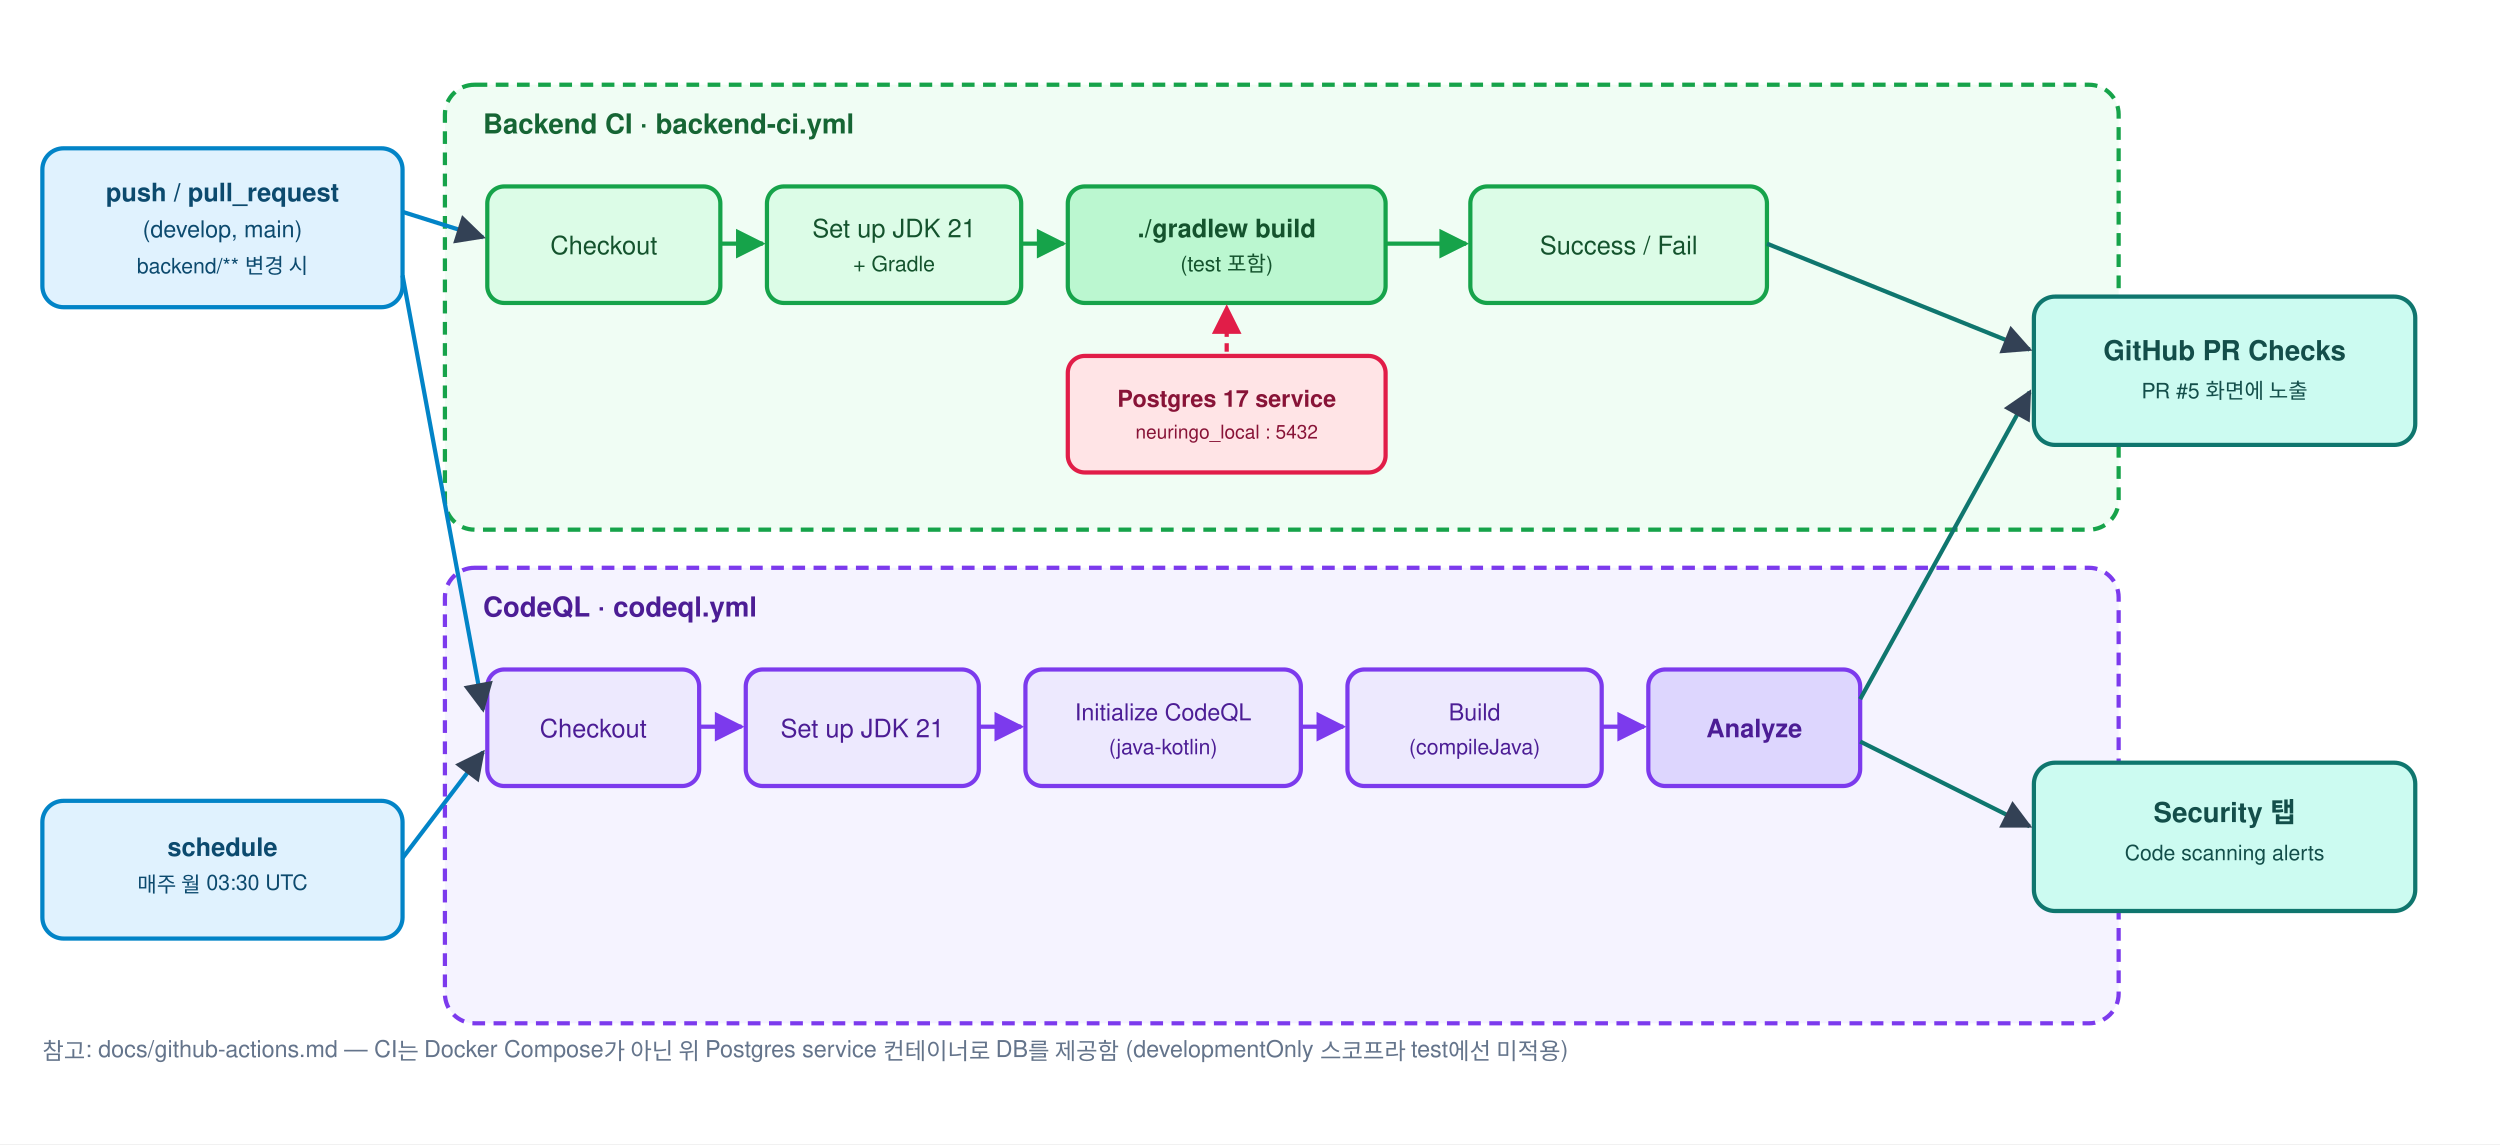
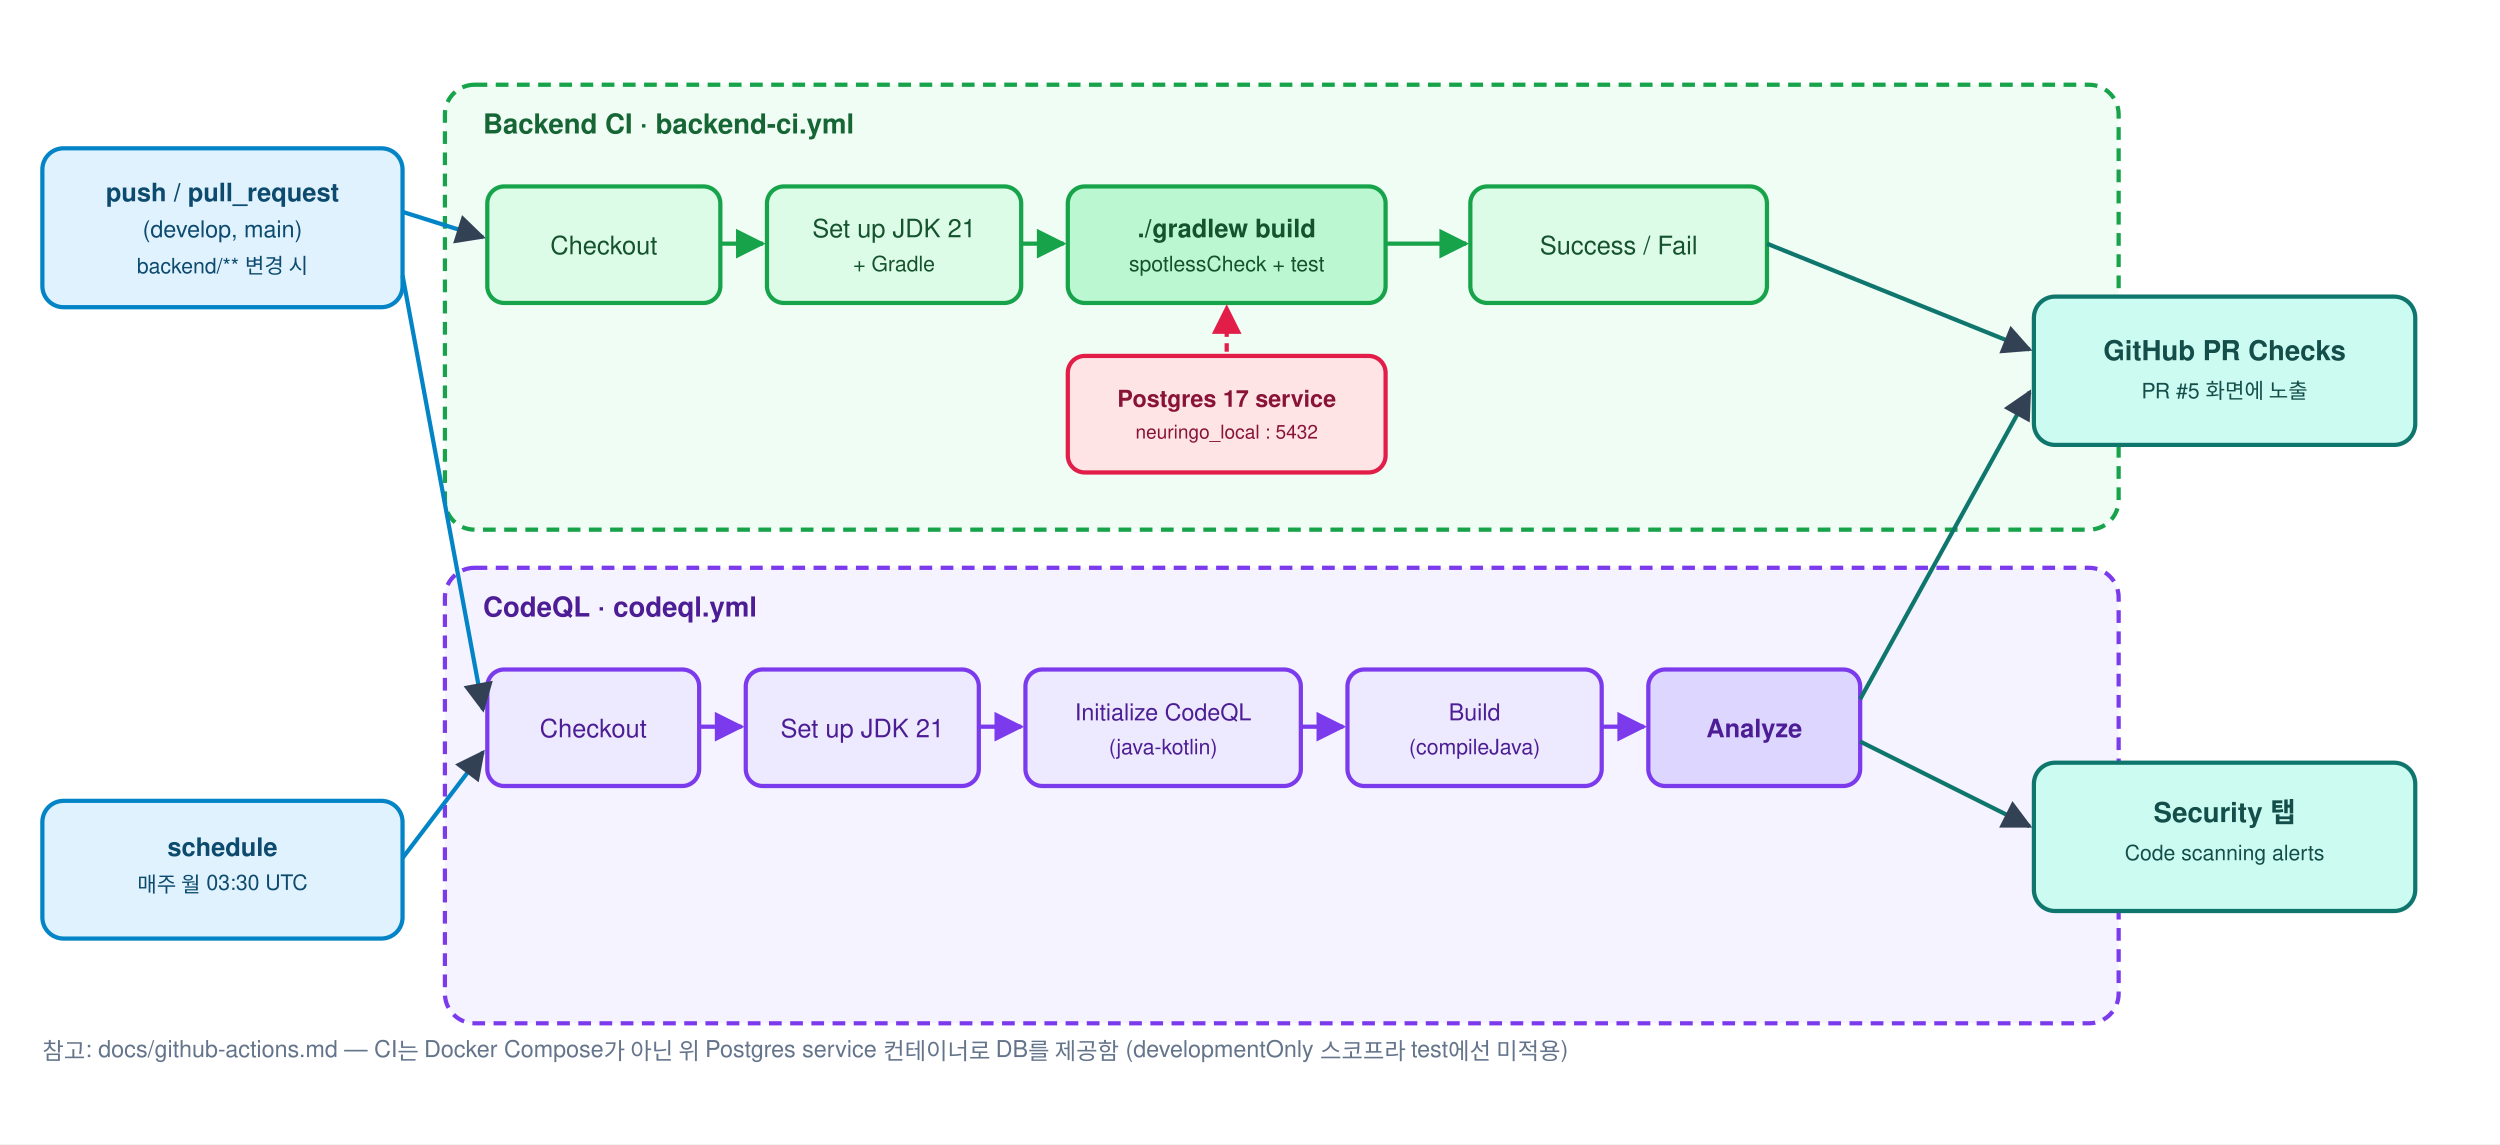
<svg xmlns="http://www.w3.org/2000/svg" viewBox="0 0 1180 540" font-family="Segoe UI, Helvetica, Arial, sans-serif">
  <defs>
    <marker id="arrow" viewBox="0 0 10 10" refX="9" refY="5" markerWidth="7" markerHeight="7" orient="auto-start-reverse">
      <path d="M0,0 L10,5 L0,10 z" fill="#334155" />
    </marker>
    <marker id="arrow-green" viewBox="0 0 10 10" refX="9" refY="5" markerWidth="7" markerHeight="7" orient="auto-start-reverse">
      <path d="M0,0 L10,5 L0,10 z" fill="#16a34a" />
    </marker>
    <marker id="arrow-violet" viewBox="0 0 10 10" refX="9" refY="5" markerWidth="7" markerHeight="7" orient="auto-start-reverse">
      <path d="M0,0 L10,5 L0,10 z" fill="#7c3aed" />
    </marker>
    <marker id="arrow-rose" viewBox="0 0 10 10" refX="9" refY="5" markerWidth="7" markerHeight="7" orient="auto-start-reverse">
      <path d="M0,0 L10,5 L0,10 z" fill="#e11d48" />
    </marker>
  </defs>
  <rect x="0" y="0" width="1180" height="540" fill="#ffffff" />
  <rect x="20" y="70" width="170" height="75" rx="10" fill="#e0f2fe" stroke="#0284c7" stroke-width="2" />
  <text x="105" y="95" text-anchor="middle" font-size="12" font-weight="600" fill="#0c4a6e">push / pull_request</text>
  <text x="105" y="112" text-anchor="middle" font-size="11" fill="#0c4a6e">(develop, main)</text>
  <text x="105" y="129" text-anchor="middle" font-size="10" fill="#0c4a6e">backend/** 변경 시</text>
  <rect x="20" y="378" width="170" height="65" rx="10" fill="#e0f2fe" stroke="#0284c7" stroke-width="2" />
  <text x="105" y="404" text-anchor="middle" font-size="12" font-weight="600" fill="#0c4a6e">schedule</text>
  <text x="105" y="421" text-anchor="middle" font-size="10" fill="#0c4a6e">매주 월 03:30 UTC</text>
  <rect x="210" y="40" width="790" height="210" rx="14" fill="#f0fdf4" stroke="#16a34a" stroke-width="2" stroke-dasharray="6,4" />
  <text x="228" y="63" font-size="13" font-weight="700" fill="#166534">Backend CI · backend-ci.yml</text>
  <rect x="230" y="88" width="110" height="55" rx="8" fill="#dcfce7" stroke="#16a34a" stroke-width="2" />
  <text x="285" y="120" text-anchor="middle" font-size="12" fill="#14532d">Checkout</text>
  <rect x="362" y="88" width="120" height="55" rx="8" fill="#dcfce7" stroke="#16a34a" stroke-width="2" />
  <text x="422" y="112" text-anchor="middle" font-size="12" fill="#14532d">Set up JDK 21</text>
  <text x="422" y="128" text-anchor="middle" font-size="10" fill="#14532d">+ Gradle</text>
  <rect x="504" y="88" width="150" height="55" rx="8" fill="#bbf7d0" stroke="#16a34a" stroke-width="2" />
  <text x="579" y="112" text-anchor="middle" font-size="12" font-weight="600" fill="#14532d">./gradlew build</text>
-   <text x="579" y="128" text-anchor="middle" font-size="10" fill="#14532d">(test 포함)</text>
+   <text x="579" y="128" text-anchor="middle" font-size="10" fill="#14532d">spotlessCheck + test</text>
  <rect x="504" y="168" width="150" height="55" rx="8" fill="#ffe4e6" stroke="#e11d48" stroke-width="2" />
  <text x="579" y="192" text-anchor="middle" font-size="11" font-weight="600" fill="#881337">Postgres 17 service</text>
  <text x="579" y="207" text-anchor="middle" font-size="9" fill="#881337">neuringo_local : 5432</text>
  <rect x="694" y="88" width="140" height="55" rx="8" fill="#dcfce7" stroke="#16a34a" stroke-width="2" />
  <text x="764" y="120" text-anchor="middle" font-size="12" fill="#14532d">Success / Fail</text>
  <line x1="340" y1="115" x2="360" y2="115" stroke="#16a34a" stroke-width="2" marker-end="url(#arrow-green)" />
  <line x1="482" y1="115" x2="502" y2="115" stroke="#16a34a" stroke-width="2" marker-end="url(#arrow-green)" />
  <line x1="654" y1="115" x2="692" y2="115" stroke="#16a34a" stroke-width="2" marker-end="url(#arrow-green)" />
  <line x1="579" y1="166" x2="579" y2="145" stroke="#e11d48" stroke-width="2" stroke-dasharray="4,3" marker-end="url(#arrow-rose)" />
  <rect x="210" y="268" width="790" height="215" rx="14" fill="#f5f3ff" stroke="#7c3aed" stroke-width="2" stroke-dasharray="6,4" />
  <text x="228" y="291" font-size="13" font-weight="700" fill="#4c1d95">CodeQL · codeql.yml</text>
  <rect x="230" y="316" width="100" height="55" rx="8" fill="#ede9fe" stroke="#7c3aed" stroke-width="2" />
  <text x="280" y="348" text-anchor="middle" font-size="12" fill="#4c1d95">Checkout</text>
  <rect x="352" y="316" width="110" height="55" rx="8" fill="#ede9fe" stroke="#7c3aed" stroke-width="2" />
  <text x="407" y="348" text-anchor="middle" font-size="12" fill="#4c1d95">Set up JDK 21</text>
  <rect x="484" y="316" width="130" height="55" rx="8" fill="#ede9fe" stroke="#7c3aed" stroke-width="2" />
  <text x="549" y="340" text-anchor="middle" font-size="11" fill="#4c1d95">Initialize CodeQL</text>
  <text x="549" y="356" text-anchor="middle" font-size="10" fill="#4c1d95">(java-kotlin)</text>
  <rect x="636" y="316" width="120" height="55" rx="8" fill="#ede9fe" stroke="#7c3aed" stroke-width="2" />
  <text x="696" y="340" text-anchor="middle" font-size="11" fill="#4c1d95">Build</text>
  <text x="696" y="356" text-anchor="middle" font-size="10" fill="#4c1d95">(compileJava)</text>
  <rect x="778" y="316" width="100" height="55" rx="8" fill="#ddd6fe" stroke="#7c3aed" stroke-width="2" />
  <text x="828" y="348" text-anchor="middle" font-size="12" font-weight="600" fill="#4c1d95">Analyze</text>
  <line x1="330" y1="343" x2="350" y2="343" stroke="#7c3aed" stroke-width="2" marker-end="url(#arrow-violet)" />
  <line x1="462" y1="343" x2="482" y2="343" stroke="#7c3aed" stroke-width="2" marker-end="url(#arrow-violet)" />
  <line x1="614" y1="343" x2="634" y2="343" stroke="#7c3aed" stroke-width="2" marker-end="url(#arrow-violet)" />
  <line x1="756" y1="343" x2="776" y2="343" stroke="#7c3aed" stroke-width="2" marker-end="url(#arrow-violet)" />
  <line x1="190" y1="100" x2="228" y2="112" stroke="#0284c7" stroke-width="2" marker-end="url(#arrow)" />
  <line x1="190" y1="130" x2="228" y2="335" stroke="#0284c7" stroke-width="2" marker-end="url(#arrow)" />
  <line x1="190" y1="405" x2="228" y2="355" stroke="#0284c7" stroke-width="2" marker-end="url(#arrow)" />
  <rect x="960" y="140" width="180" height="70" rx="10" fill="#ccfbf1" stroke="#0f766e" stroke-width="2" />
  <text x="1050" y="170" text-anchor="middle" font-size="13" font-weight="700" fill="#134e4a">GitHub PR Checks</text>
  <text x="1050" y="188" text-anchor="middle" font-size="10" fill="#134e4a">PR #5 화면에 노출</text>
  <rect x="960" y="360" width="180" height="70" rx="10" fill="#ccfbf1" stroke="#0f766e" stroke-width="2" />
  <text x="1050" y="388" text-anchor="middle" font-size="13" font-weight="700" fill="#134e4a">Security 탭</text>
  <text x="1050" y="406" text-anchor="middle" font-size="10" fill="#134e4a">Code scanning alerts</text>
  <line x1="834" y1="115" x2="958" y2="165" stroke="#0f766e" stroke-width="2" marker-end="url(#arrow)" />
  <line x1="878" y1="330" x2="958" y2="185" stroke="#0f766e" stroke-width="2" marker-end="url(#arrow)" />
  <line x1="878" y1="350" x2="958" y2="390" stroke="#0f766e" stroke-width="2" marker-end="url(#arrow)" />
  <text x="20" y="500" font-size="11" fill="#64748b">참고: docs/github-actions.md — CI는 Docker Compose가 아닌 위 Postgres service 컨테이너로 DB를 제공함 (developmentOnly 스코프라 test에선 미적용)</text>
</svg>
